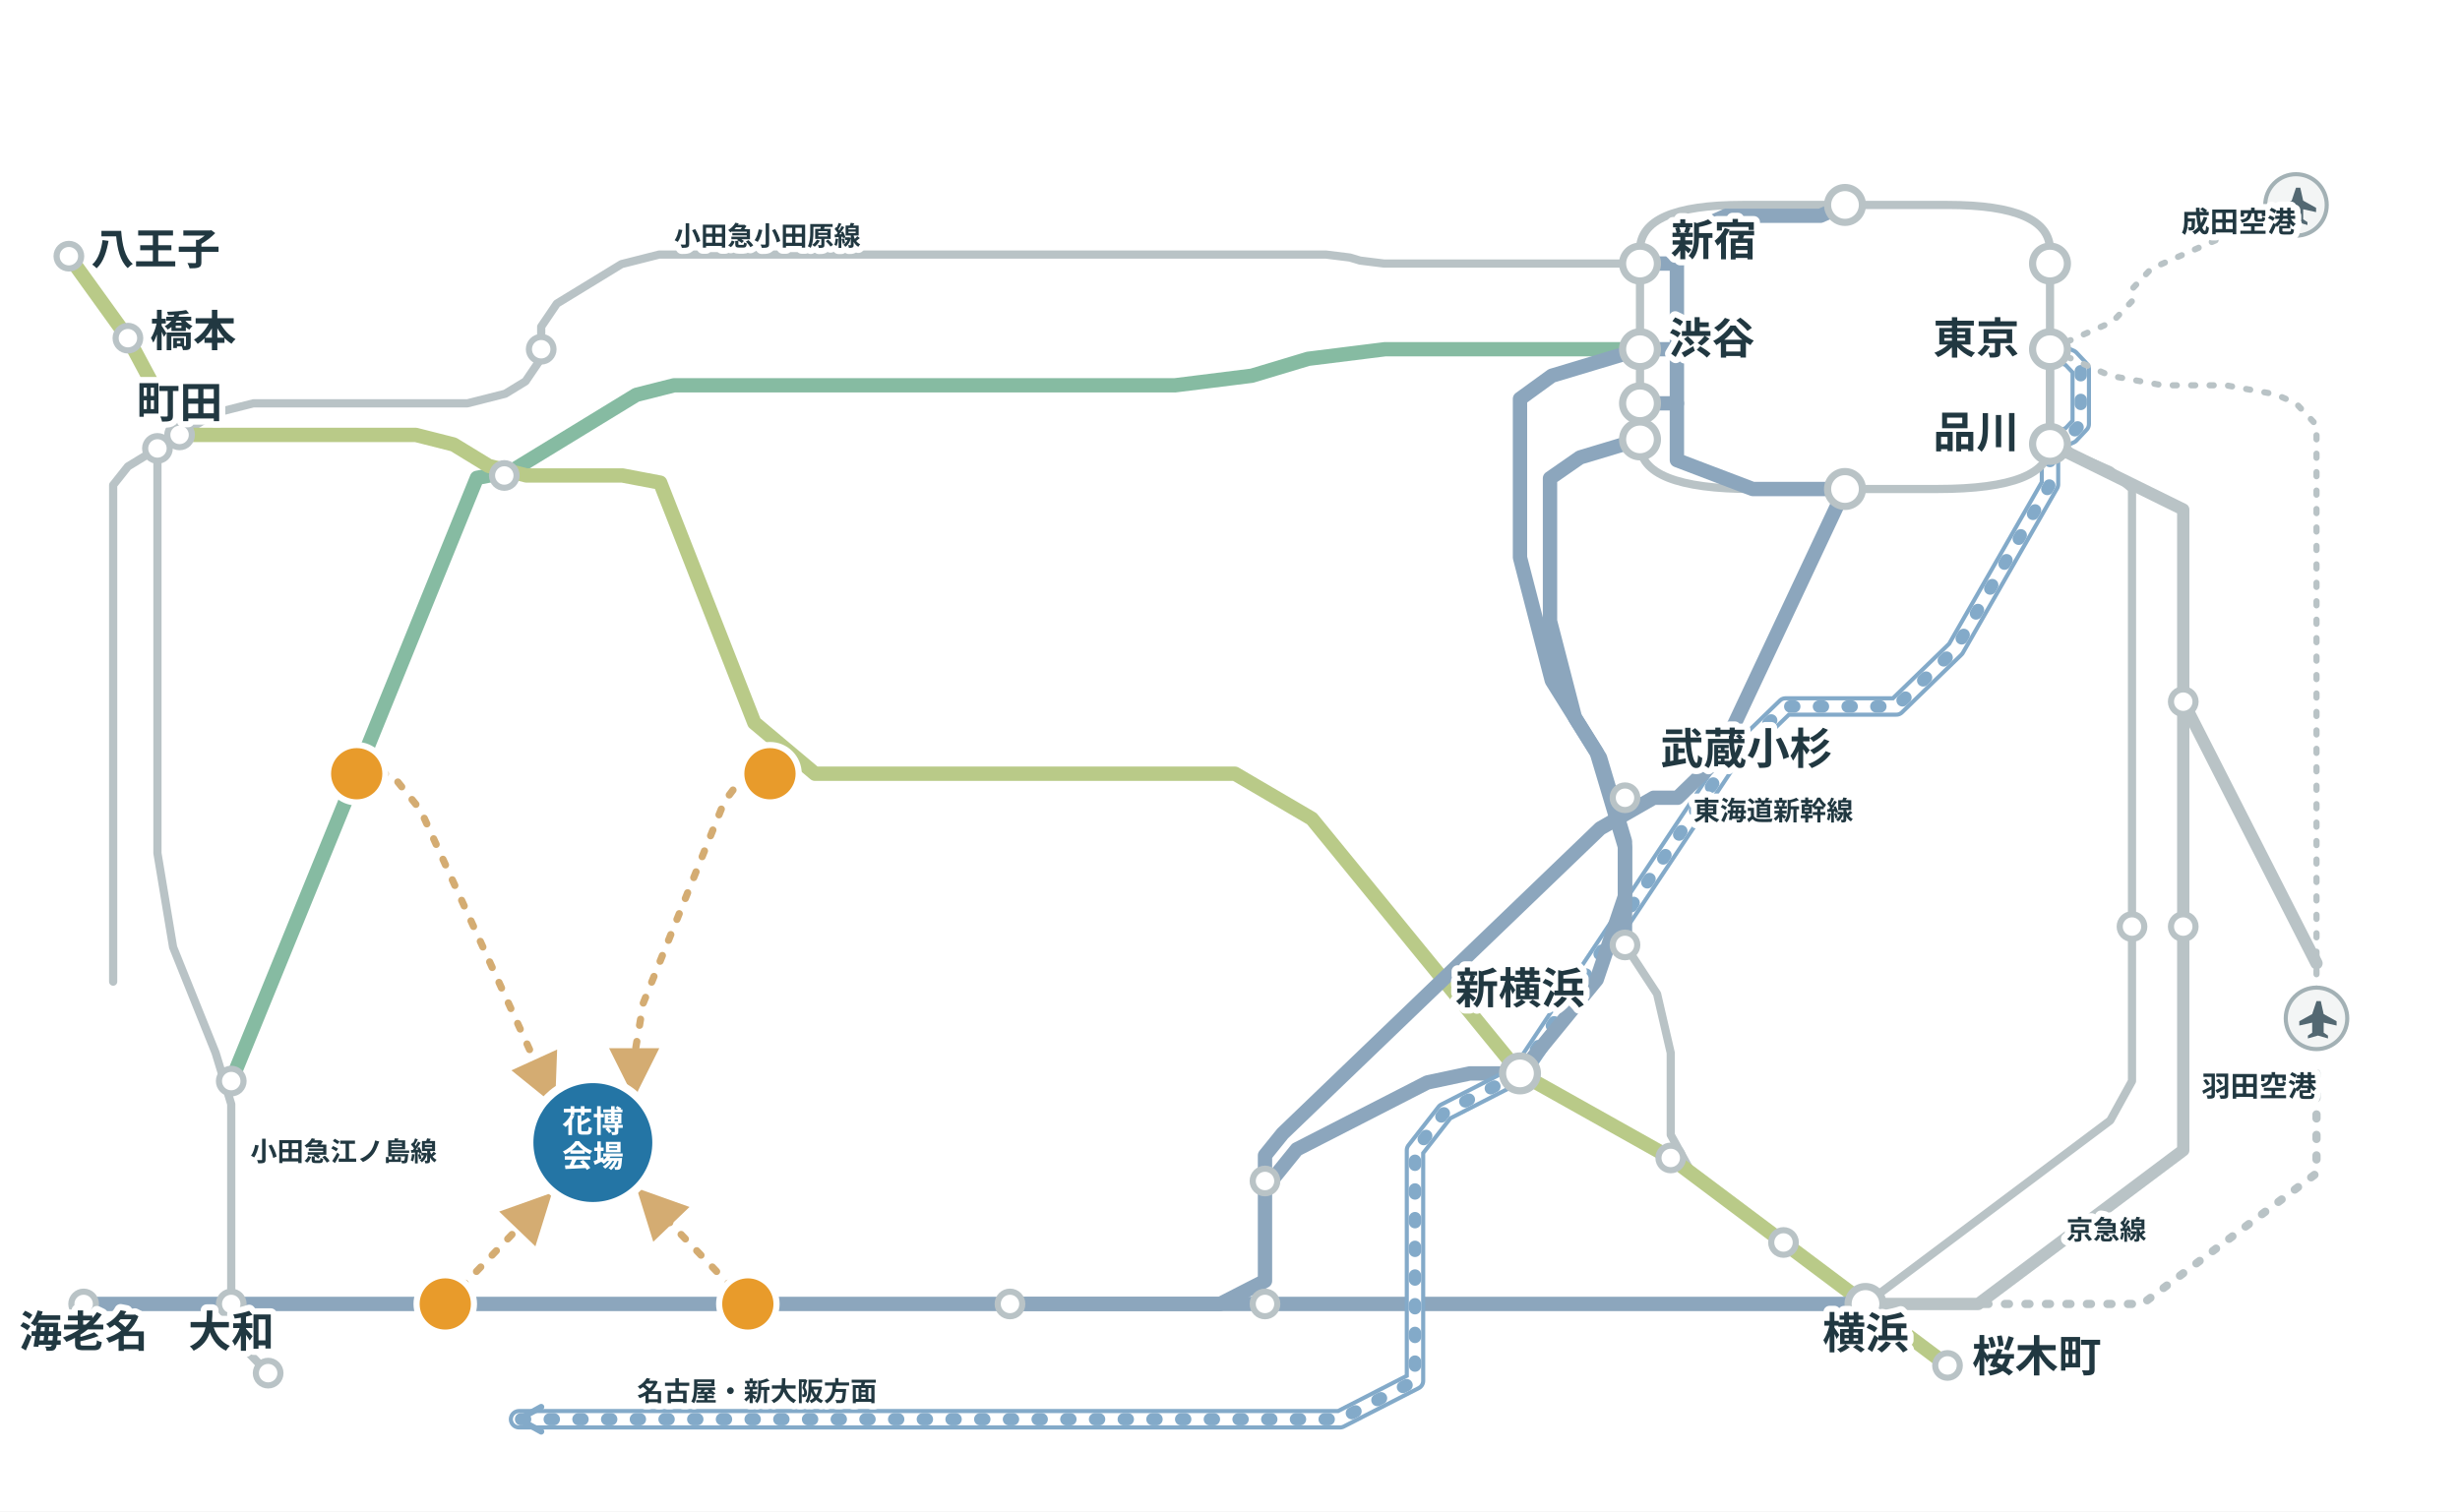
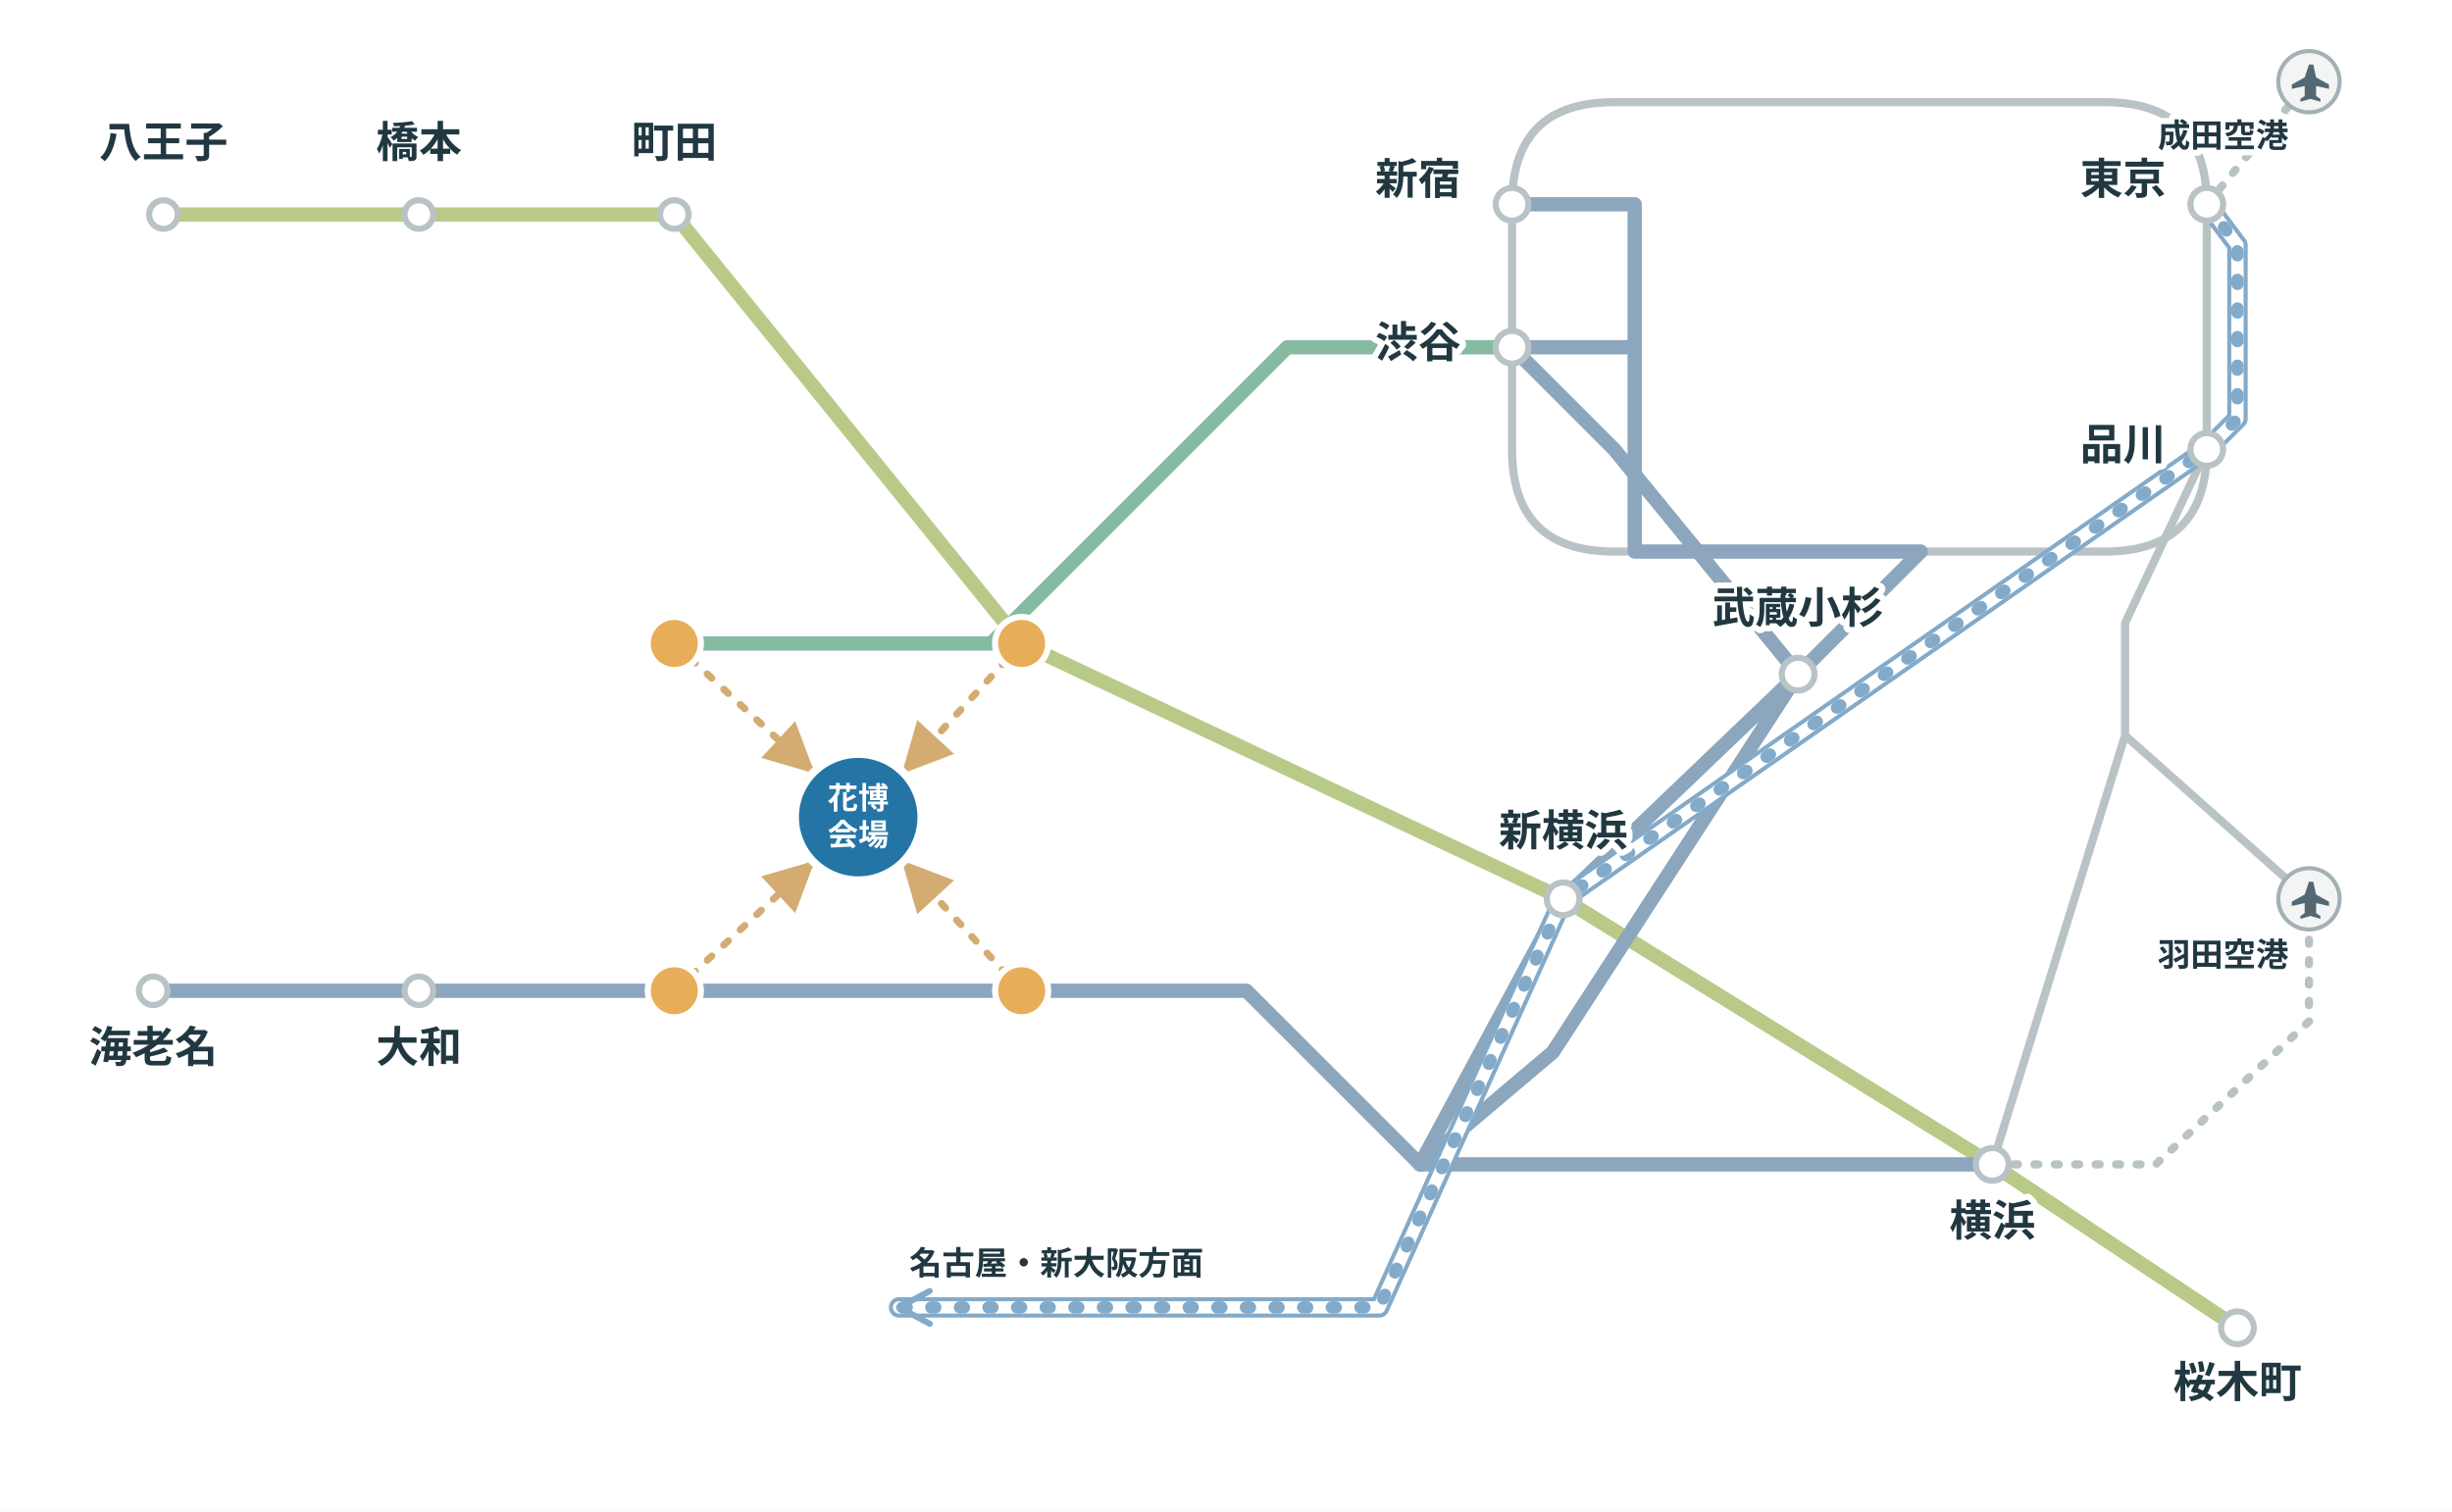
- <svg xmlns="http://www.w3.org/2000/svg" id="diagram" viewBox="0 0 1200 737.5" role="img" aria-labelledby="map-title map-desc">
-   <style>  .rail { fill: none; stroke-linejoin: round; stroke-linecap: round; }
-   .label { font-size: 15px; font-weight: 700; fill: #213841; paint-order: stroke; stroke: #fff; stroke-width: 6px; stroke-linejoin: round; }
-   .label.small { font-size: 13px; }
-   .label.airport { font-size: 14px; }
-   .label.station-label { font-size: 21px; }
-   .legend-title { font-size: 16px; font-weight: 700; fill: #243a43; }
-   .legend-label { font-size: 13px; fill: #3c5056; }
-   .footnote { font-size: 12px; fill: #52676e; }
-   .destination { font-size: 15px; font-weight: 700; fill: #fff; text-anchor: middle; }
- </style>
+ <svg xmlns="http://www.w3.org/2000/svg" id="diagram" viewBox="0 0 1200 740" role="img" aria-labelledby="map-title map-desc">
+   <style>
+     .rail { fill: none; stroke-linecap: round; stroke-linejoin: round; }
+     .label { font-size: 21px; font-weight: 700; fill: #213841; paint-order: stroke; stroke: #fff; stroke-width: 6px; stroke-linejoin: round; }
+     .minor { font-size: 16px; }
+     .destination { font-size: 15px; font-weight: 700; fill: #fff; text-anchor: middle; }
+   </style>
  <defs>
-     <marker id="arrow" viewBox="0 0 10 10" refX="9" refY="5" markerWidth="7" markerHeight="7" orient="auto-start-reverse">
+     <marker id="arrow" viewBox="0 0 10 10" refX="9" refY="5" markerWidth="7" markerHeight="7" orient="auto">
      <path d="M0 0 L10 5 L0 10 Z" fill="#d4ac72" />
    </marker>
    <g id="plane" fill="#536872">
      <path d="M0 -12 L3 -12 L5 -3 L14 2 L14 5 L5 3 L5 10 L8 12 L8 14 L1 12 L-6 14 L-6 12 L-3 10 L-3 3 L-12 5 L-12 2 L-3 -3 Z" />
    </g>
  </defs>
-   <rect width="1200" height="737.5" fill="#fff" />
+   <rect width="1200" height="740" fill="#fff" />
  <g id="routes">
-     <path d="M 33.6 125 L 62.4 165 L 87.6 212.2" stroke="#b9ca88" stroke-width="7" class="rail" />
-     <path d="M 792.68 461.07 L 808.33 484.95 L 815 513.77 L 815 553.75 L 825.61 572.96 L 910 636.25" stroke="#b9c3c6" stroke-width="4" class="rail" />
-     <path d="M 76.8 218.8 L 87.6 212.2 L 105.16 201.47 L 123.6 196.8 L 228 196.8 L 246.44 192.13 L 256.36 186.07 L 264 174.8 L 264 159.4 L 271.64 148.13 L 303.16 128.87 L 321.6 124.2 L 646.76 124.2 L 658.53 125.66 L 663.42 127.14 L 675.18 128.6 L 800 128.6" stroke="#b9c3c6" stroke-width="4" class="rail" />
-     <path d="M 76.8 218.8 L 62.4 227.6 L 55.2 236.67 L 55.2 478.98" stroke="#b9c3c6" stroke-width="4" class="rail" />
-     <path d="M 76.8 218.8 L 76.8 416.29 L 84.44 462.16 L 105.16 513.7 L 112.8 538.75 L 112.8 642.41 L 118.8 657.5 L 130.8 670" stroke="#b9c3c6" stroke-width="4" class="rail" />
-     <path d="M 1000 170.4 L 1000 210 L 1010.61 221.27 L 1029.39 229.53 L 1040 238.6 L 1040 527.5 L 1029.39 546.71 L 910 636.25" stroke="#b9c3c6" stroke-width="4" class="rail" />
-     <path d="M 741.46 523.75 L 842 372.84 L 871 344.72 L 925 344.72 L 954 316.59 L 1000 236.29 L 1000 216.6" stroke="#83aac9" stroke-width="10" class="rail" />
-     <path d="M 741.46 523.75 L 842 372.84 L 871 344.72 L 925 344.72 L 954 316.59 L 1000 236.29 L 1000 216.6" stroke="#fff" stroke-width="6" class="rail" />
-     <path d="M 741.46 523.75 L 842 372.84 L 871 344.72 L 925 344.72 L 954 316.59 L 1000 236.29 L 1000 216.6" stroke="#83aac9" stroke-width="6" stroke-dasharray="2 12" class="rail" />
-     <path d="M 1000 216.6 L 1010 212.2 L 1015 206.89 L 1015 180.11 L 1010 174.8 L 1000 170.4" stroke="#83aac9" stroke-width="10" class="rail" />
-     <path d="M 1000 216.6 L 1010 212.2 L 1015 206.89 L 1015 180.11 L 1010 174.8 L 1000 170.4" stroke="#fff" stroke-width="6" class="rail" />
-     <path d="M 1000 216.6 L 1010 212.2 L 1015 206.89 L 1015 180.11 L 1010 174.8 L 1000 170.4" stroke="#83aac9" stroke-width="6" stroke-dasharray="2 12" class="rail" />
-     <path d="M 1000 170.4 L 1030.57 156.95 L 1040 146.94 L 1040 141.06 L 1049.43 131.05 L 1120 100" stroke="#b9c3c6" stroke-width="3" class="rail" stroke-dasharray="2 7" />
-     <path d="M 1000 170.4 L 1029.39 183.33 L 1055 188 L 1085.86 188 L 1110 192.4 L 1120 196.8 L 1130 207.42 L 1130 496.89" stroke="#b9c3c6" stroke-width="3" class="rail" stroke-dasharray="2 7" />
-     <path d="M 850 100 H 950 Q 1000 100 1000 122 V 216.6 Q 1000 238.6 945 238.6 H 855 Q 800 238.6 800 216.6 V 122 Q 800 100 850 100 Z" stroke="#b9c3c6" stroke-width="4" class="rail" />
-     <path d="M 800 170.4 L 675.61 170.4 L 638.13 175.07 L 610.64 183.33 L 573.17 188 L 328.8 188 L 310.36 192.67 L 248.55 230.44 L 242.4 232 L 238.8 232 L 232.65 233.17 L 174 377.53 L 112.8 527.5" stroke="#86bba2" stroke-width="7" class="rail" />
-     <path d="M 87.6 212.2 L 202.8 212.2 L 221.24 216.87 L 238.36 227.33 L 256.8 232 L 303.6 232 L 322.04 235.5 L 367.96 352.65 L 397.55 377.53 L 602.43 377.53 L 639.91 399.48 L 741.46 523.75 L 815 565 L 870 606.25 L 910 636.25 L 950 666.25" stroke="#b9ca88" stroke-width="7" class="rail" />
-     <path d="M 40.8 636.25 L 112.8 636.25 L 217.2 636.25 L 364.8 636.25 L 492.68 636.25 L 617.07 636.25 L 910 636.25" stroke="#8ca6bd" stroke-width="7" class="rail" />
-     <path d="M 492.68 636.25 L 595.12 636.25 L 617.07 625 L 617.07 580 L 632.6 560.79 L 696.26 528.17 L 717.07 523.75 L 741.46 523.75" stroke="#8ca6bd" stroke-width="7" class="rail" />
-     <path d="M 741.46 523.75 L 778.88 477.95 L 792.68 437.19 L 792.68 413.31 L 778.88 367.15 L 756.99 332.09 L 741.46 272.05 L 741.46 194.6 L 756.99 183.33 L 800 170.4" stroke="#8ca6bd" stroke-width="7" class="rail" />
-     <path d="M 792.68 461.07 L 792.68 410.54 L 780.49 369.71 L 768.29 350.19 L 756.1 303.02 L 756.1 233.37 L 770.73 223.2 L 800 214.4" stroke="#8ca6bd" stroke-width="7" class="rail" />
-     <path d="M 617.07 576.25 L 617.07 563.75 L 625.69 553.08 L 780.61 404.21 L 806.67 389.25 L 818.33 389.25 L 838.25 369.91 L 900 238.6" stroke="#8ca6bd" stroke-width="7" class="rail" />
-     <path d="M 900 238.6 H 855 L 818 224.52 V 115.84 L 842 105.28 H 888 L 900 100" stroke="#8ca6bd" stroke-width="7" class="rail" />
-     <path d="M 818 196.8 L 800 196.8" stroke="#8ca6bd" stroke-width="7" class="rail" />
-     <path d="M 818 170.4 L 800 170.4" stroke="#8ca6bd" stroke-width="7" class="rail" />
-     <path d="M 818 128.6 L 800 128.6" stroke="#8ca6bd" stroke-width="7" class="rail" />
-     <path d="M 1000 216.6 L 1065 248.61 L 1065 342.37 L 1065 452.11 L 1065 561.25 L 965 636.25 L 910 636.25 M 1065 342.37 L 1130 470.02" stroke="#b9c3c6" stroke-width="6" class="rail" />
-     <path d="M 1130 523.75 L 1130 572.5 L 1045 636.25 L 910 636.25" stroke="#b9c3c6" stroke-width="4" stroke-dasharray="2 8" class="rail" />
+     <path d="M 790 50 H 1030 Q 1080 50 1080 100 V 220 Q 1080 270 1030 270 H 790 Q 740 270 740 220 V 100 Q 740 50 790 50 Z" stroke="#b9c3c6" stroke-width="4" class="rail" />
+     <path d="M 80 105 H 205 H 330 L 500 315 L 765 440 L 975 570 L 1095 650" stroke="#b9ca88" stroke-width="7" class="rail" />
+     <path d="M 740 170 H 630 L 485 315 H 330" stroke="#86bba2" stroke-width="7" class="rail" />
+     <path d="M 75 485 H 205 H 330 H 500 H 610 L 695 570 H 975" stroke="#8ca6bd" stroke-width="7" class="rail" />
+     <path d="M 695 570 L 765 440 L 880 330 L 790 220 L 740 170" stroke="#8ca6bd" stroke-width="7" class="rail" />
+     <path d="M 695 570 L 760 515 L 880 330 L 940 270 H 800 V 100 H 740 M 800 170 H 740" stroke="#8ca6bd" stroke-width="7" class="rail" />
+     <path d="M 1080 220 L 1040 305 L 1040 360 L 975 570 M 1040 360 L 1130 440" stroke="#b9c3c6" stroke-width="4" class="rail" />
+     <path d="M 1080 100 L 1130 40 M 1130 440 L 1130 500 L 1055 570 H 975" stroke="#b9c3c6" stroke-width="4" stroke-dasharray="2 8" class="rail" />
+     <path d="M 1080 100 L 1095 120 V 205 L 1080 220 L 765 440 L 675 640 H 440" stroke="#83aac9" stroke-width="10" class="rail" />
+     <path d="M 1080 100 L 1095 120 V 205 L 1080 220 L 765 440 L 675 640 H 440" stroke="#fff" stroke-width="6" class="rail" />
+     <path d="M 1080 100 L 1095 120 V 205 L 1080 220 L 765 440 L 675 640 H 440" stroke="#83aac9" stroke-width="6" stroke-dasharray="2 12" class="rail" />
+     <path d="M 440 640 L 455 632 M 440 640 L 455 648" stroke="#83aac9" stroke-width="3" class="rail" />
  </g>
-   <g id="shinkansen-west">
-     <path d="M 741.46 523.75 L 704.88 542.5 L 690.24 561.25 L 690.24 673.75 L 653.66 692.5 L 253.2 692.5" stroke="#83aac9" stroke-width="10" class="rail" />
-     <path d="M 741.46 523.75 L 704.88 542.5 L 690.24 561.25 L 690.24 673.75 L 653.66 692.5 L 253.2 692.5" stroke="#fff" stroke-width="6" class="rail" />
-     <path d="M 741.46 523.75 L 704.88 542.5 L 690.24 561.25 L 690.24 673.75 L 653.66 692.5 L 253.2 692.5" stroke="#83aac9" stroke-width="6" stroke-dasharray="2 12" class="rail" />
-     <path d="M 253.2 692.5 L 264 686.5 M 253.2 692.5 L 264 698.5" fill="none" stroke="#83aac9" stroke-width="3" stroke-linecap="round" />
-   </g>
-   <g id="shuttles">
-     <path d="M 174 377.53 L 190.8 377.53 L 205.14 395.25 L 269.76 537.25" fill="none" stroke="#d4ac72" stroke-width="3.5" stroke-dasharray="3 8" stroke-linecap="round" marker-end="url(#arrow)" />
-     <path d="M 375.6 377.53 L 363.6 377.53 L 353.36 391.03 L 313.77 489.48 L 309.36 515.99 L 309.36 533.5" fill="none" stroke="#d4ac72" stroke-width="3.5" stroke-dasharray="3 8" stroke-linecap="round" marker-end="url(#arrow)" />
-     <path d="M 217.2 636.25 L 267.6 583.75" fill="none" stroke="#d4ac72" stroke-width="3.5" stroke-dasharray="3 8" stroke-linecap="round" marker-end="url(#arrow)" />
-     <path d="M 364.8 636.25 L 312.24 581.5" fill="none" stroke="#d4ac72" stroke-width="3.5" stroke-dasharray="3 8" stroke-linecap="round" marker-end="url(#arrow)" />
+   <g id="shuttles" fill="none" stroke="#d4ac72" stroke-width="3.5" stroke-dasharray="3 8" stroke-linecap="round" marker-end="url(#arrow)">
+     <path d="M 330 315 L 397 377" />
+     <path d="M 500 315 L 443 377" />
+     <path d="M 330 485 L 397 423" />
+     <path d="M 500 485 L 443 423" />
  </g>
  <g id="stations">
-     <circle cx="33.6" cy="125" r="6" fill="#fff" stroke="#b9c3c6" stroke-width="3" />
-     <circle cx="62.4" cy="165" r="6" fill="#fff" stroke="#b9c3c6" stroke-width="3" />
-     <circle cx="1065" cy="342.37" r="6" fill="#fff" stroke="#b9c3c6" stroke-width="3" />
-     <circle cx="1065" cy="452.11" r="6" fill="#fff" stroke="#b9c3c6" stroke-width="3" />
-     <circle cx="900" cy="100" r="8.5" fill="#fff" stroke="#b9c3c6" stroke-width="3.5" />
-     <circle cx="800" cy="128.6" r="8.5" fill="#fff" stroke="#b9c3c6" stroke-width="3.5" />
-     <circle cx="800" cy="170.4" r="8.5" fill="#fff" stroke="#b9c3c6" stroke-width="3.5" />
-     <circle cx="800" cy="196.8" r="8.5" fill="#fff" stroke="#b9c3c6" stroke-width="3.5" />
-     <circle cx="800" cy="214.4" r="8.5" fill="#fff" stroke="#b9c3c6" stroke-width="3.5" />
-     <circle cx="900" cy="238.6" r="8.5" fill="#fff" stroke="#b9c3c6" stroke-width="3.5" />
-     <circle cx="1000" cy="216.6" r="8.5" fill="#fff" stroke="#b9c3c6" stroke-width="3.5" />
-     <circle cx="1000" cy="170.4" r="8.5" fill="#fff" stroke="#b9c3c6" stroke-width="3.5" />
-     <circle cx="1000" cy="128.6" r="8.5" fill="#fff" stroke="#b9c3c6" stroke-width="3.5" />
-     <circle cx="741.46" cy="523.75" r="8.5" fill="#fff" stroke="#b9c3c6" stroke-width="3.5" />
-     <circle cx="910" cy="636.25" r="8.5" fill="#fff" stroke="#b9c3c6" stroke-width="3.5" />
-     <circle cx="87.6" cy="212.2" r="6" fill="#fff" stroke="#b9c3c6" stroke-width="3" />
-     <circle cx="246" cy="232" r="6" fill="#fff" stroke="#b9c3c6" stroke-width="3" />
-     <circle cx="112.8" cy="527.5" r="6" fill="#fff" stroke="#b9c3c6" stroke-width="3" />
-     <circle cx="40.8" cy="636.25" r="6" fill="#fff" stroke="#b9c3c6" stroke-width="3" />
-     <circle cx="112.8" cy="636.25" r="6" fill="#fff" stroke="#b9c3c6" stroke-width="3" />
-     <circle cx="492.68" cy="636.25" r="6" fill="#fff" stroke="#b9c3c6" stroke-width="3" />
-     <circle cx="617.07" cy="636.25" r="6" fill="#fff" stroke="#b9c3c6" stroke-width="3" />
-     <circle cx="617.07" cy="576.25" r="6" fill="#fff" stroke="#b9c3c6" stroke-width="3" />
-     <circle cx="815" cy="565" r="6" fill="#fff" stroke="#b9c3c6" stroke-width="3" />
-     <circle cx="870" cy="606.25" r="6" fill="#fff" stroke="#b9c3c6" stroke-width="3" />
-     <circle cx="950" cy="666.25" r="6" fill="#fff" stroke="#b9c3c6" stroke-width="3" />
-     <circle cx="792.68" cy="389.25" r="6" fill="#fff" stroke="#b9c3c6" stroke-width="3" />
-     <circle cx="792.68" cy="461.07" r="6" fill="#fff" stroke="#b9c3c6" stroke-width="3" />
-     <circle cx="1040" cy="452.11" r="6" fill="#fff" stroke="#b9c3c6" stroke-width="3" />
-     <circle cx="76.8" cy="218.8" r="6" fill="#fff" stroke="#b9c3c6" stroke-width="3" />
-     <circle cx="264" cy="170.4" r="6" fill="#fff" stroke="#b9c3c6" stroke-width="3" />
-     <circle cx="130.8" cy="670" r="6" fill="#fff" stroke="#b9c3c6" stroke-width="3" />
-     <circle cx="174" cy="377.53" r="14" fill="#e89b2b" stroke="#fff" stroke-width="3" />
-     <circle cx="375.6" cy="377.53" r="14" fill="#e89b2b" stroke="#fff" stroke-width="3" />
-     <circle cx="217.2" cy="636.25" r="14" fill="#e89b2b" stroke="#fff" stroke-width="3" />
-     <circle cx="364.8" cy="636.25" r="14" fill="#e89b2b" stroke="#fff" stroke-width="3" />
-     <circle cx="289.2" cy="557.5" r="31" fill="#2475a5" stroke="#fff" stroke-width="4" />
-     <circle cx="1120" cy="100" r="15" fill="#f3f5f5" stroke="#a3b1b5" stroke-width="2" />
-     <use href="#plane" transform="translate(1120,100) scale(.7)" />
-     <circle cx="1130" cy="496.89" r="15" fill="#f3f5f5" stroke="#a3b1b5" stroke-width="2" />
-     <use href="#plane" transform="translate(1130,496.89) scale(.7)" />
+     <circle cx="80" cy="105" r="7" fill="#fff" stroke="#b9c3c6" stroke-width="3" />
+     <circle cx="205" cy="105" r="7" fill="#fff" stroke="#b9c3c6" stroke-width="3" />
+     <circle cx="330" cy="105" r="7" fill="#fff" stroke="#b9c3c6" stroke-width="3" />
+     <circle cx="75" cy="485" r="7" fill="#fff" stroke="#b9c3c6" stroke-width="3" />
+     <circle cx="205" cy="485" r="7" fill="#fff" stroke="#b9c3c6" stroke-width="3" />
+     <circle cx="740" cy="100" r="8" fill="#fff" stroke="#b9c3c6" stroke-width="3" />
+     <circle cx="740" cy="170" r="8" fill="#fff" stroke="#b9c3c6" stroke-width="3" />
+     <circle cx="1080" cy="100" r="8" fill="#fff" stroke="#b9c3c6" stroke-width="3" />
+     <circle cx="1080" cy="220" r="8" fill="#fff" stroke="#b9c3c6" stroke-width="3" />
+     <circle cx="880" cy="330" r="8" fill="#fff" stroke="#b9c3c6" stroke-width="3" />
+     <circle cx="765" cy="440" r="8" fill="#fff" stroke="#b9c3c6" stroke-width="3" />
+     <circle cx="975" cy="570" r="8" fill="#fff" stroke="#b9c3c6" stroke-width="3" />
+     <circle cx="1095" cy="650" r="8" fill="#fff" stroke="#b9c3c6" stroke-width="3" />
+     <circle cx="330" cy="315" r="13" fill="#e8ad59" stroke="#fff" stroke-width="3" />
+     <circle cx="500" cy="315" r="13" fill="#e8ad59" stroke="#fff" stroke-width="3" />
+     <circle cx="330" cy="485" r="13" fill="#e8ad59" stroke="#fff" stroke-width="3" />
+     <circle cx="500" cy="485" r="13" fill="#e8ad59" stroke="#fff" stroke-width="3" />
+     <circle cx="420" cy="400" r="31" fill="#2475a5" stroke="#fff" stroke-width="4" />
+     <circle cx="1130" cy="40" r="15" fill="#f3f5f5" stroke="#a3b1b5" stroke-width="2" />
+     <use href="#plane" transform="translate(1130,40) scale(.7)" />
+     <circle cx="1130" cy="440" r="15" fill="#f3f5f5" stroke="#a3b1b5" stroke-width="2" />
+     <use href="#plane" transform="translate(1130,440) scale(.7)" />
  </g>
  <g id="labels">
-     <text x="44.4" y="129" class="label station-label">八王子</text>
-     <text x="73.2" y="169" class="label station-label">橋本</text>
-     <text x="1008" y="604.75" class="label small" fill="#b9c3c6">京急線</text>
-     <text x="826" y="400.17" class="label small">東海道新幹線</text>
-     <text x="310.8" y="683.5" class="label small">名古屋・新大阪方面</text>
-     <text x="815" y="124.64" text-anchor="start" class="label station-label">新宿</text>
-     <text x="814" y="172.6" text-anchor="start" class="label station-label">渋谷</text>
-     <text x="985" y="218.36" text-anchor="end" class="label station-label">品川</text>
-     <text x="985" y="172.6" text-anchor="end" class="label station-label">東京</text>
-     <text x="741.46" y="489.72" text-anchor="middle" class="label station-label">新横浜</text>
-     <text x="910" y="658" text-anchor="middle" class="label station-label">横浜</text>
-     <text x="87.6" y="203.84" text-anchor="middle" class="label small station-label">町田</text>
-     <text x="40.8" y="657.25" text-anchor="middle" class="label small station-label">海老名</text>
-     <text x="112.8" y="657.25" text-anchor="middle" class="label small station-label">大和</text>
-     <text x="962" y="669.25" text-anchor="start" class="label small station-label">桜木町</text>
-     <text x="810" y="372.84" text-anchor="start" class="label small station-label">武蔵小杉</text>
-     <text x="328.8" y="119.8" class="label small">小田急小田原線</text>
-     <text x="122.16" y="566.5" class="label small">小田急江ノ島線</text>
-     <text x="289.2" y="552.5" class="destination">花博</text>
-     <text x="289.2" y="569.5" class="destination">会場</text>
-     <text x="1120" y="113.2" text-anchor="end" class="label airport">成田空港</text>
-     <text x="1130" y="535" text-anchor="end" class="label airport">羽田空港</text>
+     <text x="80" y="77" text-anchor="middle" class="label">八王子</text>
+     <text x="205" y="77" text-anchor="middle" class="label">橋本</text>
+     <text x="330" y="77" text-anchor="middle" class="label">町田</text>
+     <text x="75" y="520" text-anchor="middle" class="label">海老名</text>
+     <text x="205" y="520" text-anchor="middle" class="label">大和</text>
+     <text x="715" y="95" text-anchor="end" class="label">新宿</text>
+     <text x="715" y="175" text-anchor="end" class="label">渋谷</text>
+     <text x="1060" y="95" text-anchor="end" class="label">東京</text>
+     <text x="1060" y="225" text-anchor="end" class="label">品川</text>
+     <text x="880" y="305" text-anchor="middle" class="label">武蔵小杉</text>
+     <text x="765" y="414" text-anchor="middle" class="label">新横浜</text>
+     <text x="975" y="605" text-anchor="middle" class="label">横浜</text>
+     <text x="1095" y="684" text-anchor="middle" class="label">桜木町</text>
+     <text x="420" y="396" class="destination">花博</text>
+     <text x="420" y="414" class="destination">会場</text>
+     <text x="1120" y="72" text-anchor="end" class="label minor">成田空港</text>
+     <text x="1120" y="473" text-anchor="end" class="label minor">羽田空港</text>
+     <text x="445" y="624" class="label minor">名古屋・新大阪方面</text>
  </g>
</svg>
